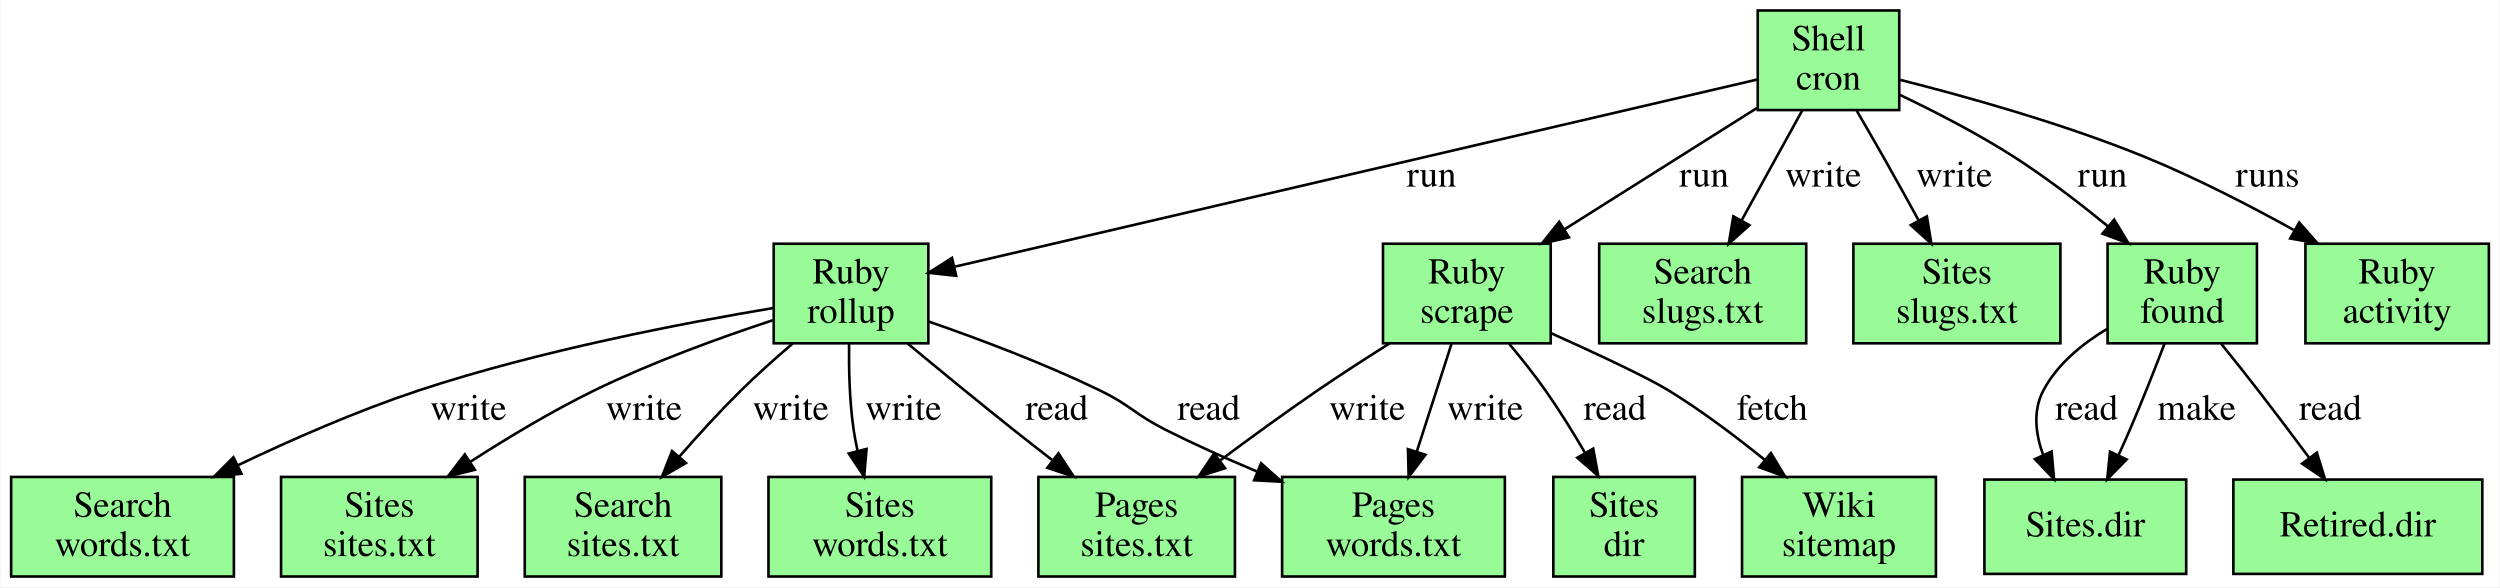
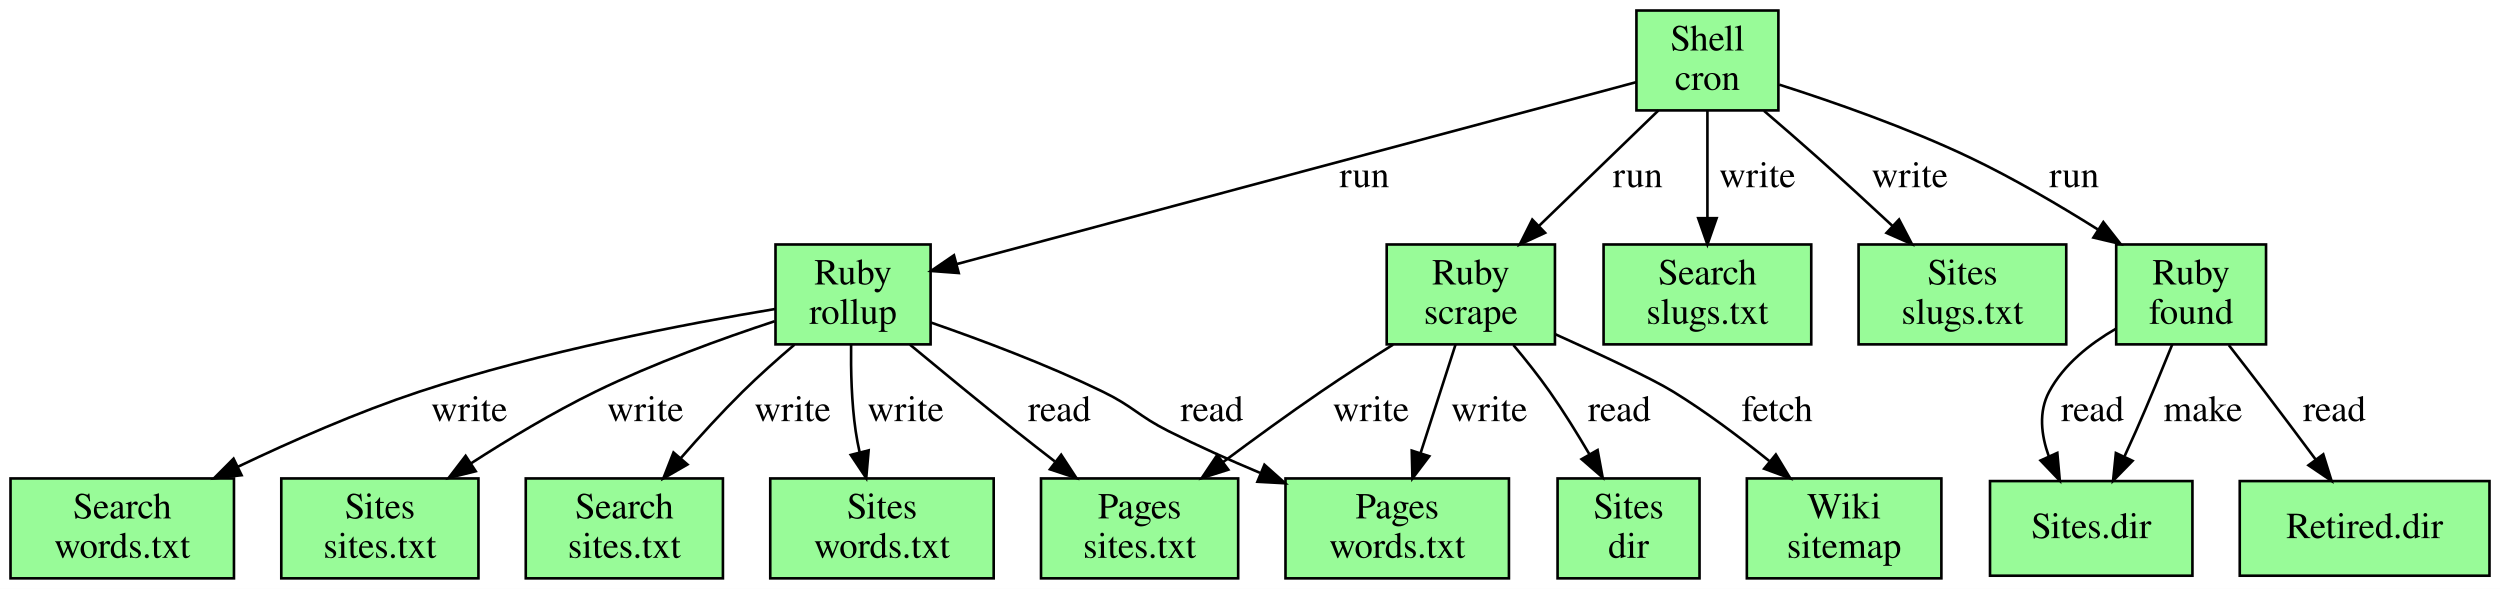
- <svg xmlns="http://www.w3.org/2000/svg" width="954pt" height="224pt" viewBox="0.00 0.00 953.50 224.00">
+ <svg xmlns="http://www.w3.org/2000/svg" width="951pt" height="224pt" viewBox="0.00 0.00 951.00 224.00">
  <g id="graph0" class="graph" transform="scale(1 1) rotate(0) translate(4 220)">
-     <polygon fill="white" stroke="transparent" points="-4,4 -4,-220 949.5,-220 949.5,4 -4,4" />
+     <polygon fill="white" stroke="transparent" points="-4,4 -4,-220 947,-220 947,4 -4,4" />
    <g id="node1" class="node">
-       <polygon fill="palegreen" stroke="black" points="720.5,-216 666.5,-216 666.5,-178 720.5,-178 720.5,-216" />
-       <text text-anchor="middle" x="693.5" y="-200.8" font-family="Times,serif" font-size="14.00">Shell</text>
-       <text text-anchor="middle" x="693.5" y="-185.8" font-family="Times,serif" font-size="14.00">cron</text>
+       <polygon fill="palegreen" stroke="black" points="672.5,-216 618.5,-216 618.5,-178 672.5,-178 672.5,-216" />
+       <text text-anchor="middle" x="645.5" y="-200.8" font-family="Times,serif" font-size="14.00">Shell</text>
+       <text text-anchor="middle" x="645.5" y="-185.8" font-family="Times,serif" font-size="14.00">cron</text>
    </g>
    <g id="node2" class="node">
      <polygon fill="palegreen" stroke="black" points="587.5,-127 523.5,-127 523.5,-89 587.5,-89 587.5,-127" />
      <text text-anchor="middle" x="555.5" y="-111.8" font-family="Times,serif" font-size="14.00">Ruby</text>
      <text text-anchor="middle" x="555.5" y="-96.8" font-family="Times,serif" font-size="14.00">scrape</text>
    </g>
    <g id="edge1" class="edge">
-       <path fill="none" stroke="black" d="M666.24,-178.81C645.2,-165.55 615.88,-147.06 592.69,-132.45" />
-       <polygon fill="black" stroke="black" points="594.46,-129.42 584.13,-127.05 590.73,-135.35 594.46,-129.42" />
-       <text text-anchor="middle" x="646" y="-148.8" font-family="Times,serif" font-size="14.00">run</text>
+       <path fill="none" stroke="black" d="M626.85,-177.97C613.7,-165.26 595.91,-148.06 581.38,-134.02" />
+       <polygon fill="black" stroke="black" points="583.75,-131.44 574.12,-127 578.88,-136.47 583.75,-131.44" />
+       <text text-anchor="middle" x="619" y="-148.8" font-family="Times,serif" font-size="14.00">run</text>
    </g>
    <g id="node3" class="node">
      <polygon fill="palegreen" stroke="black" points="350,-127 291,-127 291,-89 350,-89 350,-127" />
      <text text-anchor="middle" x="320.5" y="-111.8" font-family="Times,serif" font-size="14.00">Ruby</text>
      <text text-anchor="middle" x="320.5" y="-96.8" font-family="Times,serif" font-size="14.00">rollup</text>
    </g>
    <g id="edge2" class="edge">
-       <path fill="none" stroke="black" d="M666.37,-189.67C601.37,-174.51 436.44,-136.04 360.23,-118.27" />
-       <polygon fill="black" stroke="black" points="360.62,-114.76 350.08,-115.9 359.03,-121.58 360.62,-114.76" />
-       <text text-anchor="middle" x="542" y="-148.8" font-family="Times,serif" font-size="14.00">run</text>
+       <path fill="none" stroke="black" d="M618.35,-188.73C560.89,-173.35 426.77,-137.45 359.89,-119.54" />
+       <polygon fill="black" stroke="black" points="360.7,-116.14 350.14,-116.93 358.89,-122.9 360.7,-116.14" />
+       <text text-anchor="middle" x="515" y="-148.8" font-family="Times,serif" font-size="14.00">run</text>
    </g>
    <g id="node4" class="node">
      <polygon fill="palegreen" stroke="black" points="685,-127 606,-127 606,-89 685,-89 685,-127" />
      <text text-anchor="middle" x="645.5" y="-111.8" font-family="Times,serif" font-size="14.00">Search</text>
      <text text-anchor="middle" x="645.5" y="-96.8" font-family="Times,serif" font-size="14.00">slugs.txt</text>
    </g>
    <g id="edge3" class="edge">
-       <path fill="none" stroke="black" d="M683.55,-177.97C676.86,-165.84 667.92,-149.63 660.38,-135.97" />
-       <polygon fill="black" stroke="black" points="663.33,-134.07 655.43,-127 657.2,-137.45 663.33,-134.07" />
-       <text text-anchor="middle" x="691.5" y="-148.8" font-family="Times,serif" font-size="14.00">write</text>
+       <path fill="none" stroke="black" d="M645.5,-177.97C645.5,-166.19 645.5,-150.56 645.5,-137.16" />
+       <polygon fill="black" stroke="black" points="649,-137 645.5,-127 642,-137 649,-137" />
+       <text text-anchor="middle" x="664.5" y="-148.8" font-family="Times,serif" font-size="14.00">write</text>
    </g>
    <g id="node5" class="node">
      <polygon fill="palegreen" stroke="black" points="782,-127 703,-127 703,-89 782,-89 782,-127" />
      <text text-anchor="middle" x="742.5" y="-111.8" font-family="Times,serif" font-size="14.00">Sites</text>
      <text text-anchor="middle" x="742.5" y="-96.8" font-family="Times,serif" font-size="14.00">slugs.txt</text>
    </g>
    <g id="edge4" class="edge">
-       <path fill="none" stroke="black" d="M704.28,-177.74C707.59,-172.07 711.22,-165.79 714.5,-160 718.89,-152.25 723.57,-143.79 727.83,-136.03" />
-       <polygon fill="black" stroke="black" points="731.04,-137.45 732.77,-127 724.9,-134.1 731.04,-137.45" />
-       <text text-anchor="middle" x="741.5" y="-148.8" font-family="Times,serif" font-size="14.00">write</text>
+       <path fill="none" stroke="black" d="M667.01,-177.85C673.63,-172.18 680.91,-165.88 687.5,-160 696.82,-151.69 706.88,-142.45 715.81,-134.14" />
+       <polygon fill="black" stroke="black" points="718.4,-136.51 723.32,-127.12 713.63,-131.39 718.4,-136.51" />
+       <text text-anchor="middle" x="722.5" y="-148.8" font-family="Times,serif" font-size="14.00">write</text>
    </g>
    <g id="node6" class="node">
-       <polygon fill="palegreen" stroke="black" points="857,-127 800,-127 800,-89 857,-89 857,-127" />
-       <text text-anchor="middle" x="828.5" y="-111.8" font-family="Times,serif" font-size="14.00">Ruby</text>
-       <text text-anchor="middle" x="828.5" y="-96.8" font-family="Times,serif" font-size="14.00">found</text>
+       <polygon fill="palegreen" stroke="black" points="858,-127 801,-127 801,-89 858,-89 858,-127" />
+       <text text-anchor="middle" x="829.5" y="-111.8" font-family="Times,serif" font-size="14.00">Ruby</text>
+       <text text-anchor="middle" x="829.5" y="-96.8" font-family="Times,serif" font-size="14.00">found</text>
    </g>
    <g id="edge5" class="edge">
-       <path fill="none" stroke="black" d="M720.51,-183.9C734.07,-177.43 750.55,-168.96 764.5,-160 776.69,-152.17 789.33,-142.48 800.12,-133.66" />
-       <polygon fill="black" stroke="black" points="802.52,-136.21 807.98,-127.13 798.05,-130.83 802.52,-136.21" />
-       <text text-anchor="middle" x="798" y="-148.8" font-family="Times,serif" font-size="14.00">run</text>
+       <path fill="none" stroke="black" d="M672.83,-187.8C693.28,-181.27 721.69,-171.37 745.5,-160 761.95,-152.14 779.29,-141.96 793.93,-132.77" />
+       <polygon fill="black" stroke="black" points="796.11,-135.53 802.65,-127.2 792.34,-129.63 796.11,-135.53" />
+       <text text-anchor="middle" x="785" y="-148.8" font-family="Times,serif" font-size="14.00">run</text>
    </g>
-     <g id="node7" class="node">
-       <polygon fill="palegreen" stroke="black" points="945.5,-127 875.5,-127 875.5,-89 945.5,-89 945.5,-127" />
-       <text text-anchor="middle" x="910.5" y="-111.8" font-family="Times,serif" font-size="14.00">Ruby</text>
-       <text text-anchor="middle" x="910.5" y="-96.8" font-family="Times,serif" font-size="14.00">activity</text>
-     </g>
-     <g id="edge6" class="edge">
-       <path fill="none" stroke="black" d="M720.94,-189.5C745.82,-183.22 783.27,-172.79 814.5,-160 833.66,-152.15 854.02,-141.67 871.04,-132.25" />
-       <polygon fill="black" stroke="black" points="873.12,-135.09 880.12,-127.14 869.69,-128.99 873.12,-135.09" />
-       <text text-anchor="middle" x="861" y="-148.8" font-family="Times,serif" font-size="14.00">runs</text>
-     </g>
-     <g id="node10" class="node">
+     <g id="node9" class="node">
      <polygon fill="palegreen" stroke="black" points="570,-38 485,-38 485,0 570,0 570,-38" />
      <text text-anchor="middle" x="527.5" y="-22.8" font-family="Times,serif" font-size="14.00">Pages</text>
      <text text-anchor="middle" x="527.5" y="-7.8" font-family="Times,serif" font-size="14.00">words.txt</text>
    </g>
-     <g id="edge18" class="edge">
+     <g id="edge17" class="edge">
      <path fill="none" stroke="black" d="M549.7,-88.97C545.87,-77.08 540.78,-61.25 536.43,-47.76" />
      <polygon fill="black" stroke="black" points="539.69,-46.45 533.29,-38 533.03,-48.59 539.69,-46.45" />
      <text text-anchor="middle" x="562.5" y="-59.8" font-family="Times,serif" font-size="14.00">write</text>
    </g>
-     <g id="node11" class="node">
+     <g id="node10" class="node">
      <polygon fill="palegreen" stroke="black" points="467,-38 392,-38 392,0 467,0 467,-38" />
      <text text-anchor="middle" x="429.5" y="-22.8" font-family="Times,serif" font-size="14.00">Pages</text>
      <text text-anchor="middle" x="429.5" y="-7.8" font-family="Times,serif" font-size="14.00">sites.txt</text>
    </g>
-     <g id="edge19" class="edge">
+     <g id="edge18" class="edge">
      <path fill="none" stroke="black" d="M525.94,-88.91C517.03,-83.3 507.29,-77.01 498.5,-71 486.13,-62.54 472.83,-52.86 461.24,-44.21" />
      <polygon fill="black" stroke="black" points="463.24,-41.34 453.14,-38.14 459.04,-46.94 463.24,-41.34" />
      <text text-anchor="middle" x="517.5" y="-59.8" font-family="Times,serif" font-size="14.00">write</text>
    </g>
-     <g id="node16" class="node">
+     <g id="node15" class="node">
      <polygon fill="palegreen" stroke="black" points="642.5,-38 588.5,-38 588.5,0 642.5,0 642.5,-38" />
      <text text-anchor="middle" x="615.5" y="-22.8" font-family="Times,serif" font-size="14.00">Sites</text>
      <text text-anchor="middle" x="615.5" y="-7.8" font-family="Times,serif" font-size="14.00">dir</text>
    </g>
-     <g id="edge16" class="edge">
+     <g id="edge15" class="edge">
      <path fill="none" stroke="black" d="M571.67,-88.77C576.33,-83.22 581.29,-76.99 585.5,-71 590.77,-63.51 596.01,-55.06 600.59,-47.22" />
      <polygon fill="black" stroke="black" points="603.72,-48.8 605.64,-38.39 597.64,-45.33 603.72,-48.8" />
      <text text-anchor="middle" x="612" y="-59.8" font-family="Times,serif" font-size="14.00">read</text>
    </g>
-     <g id="node17" class="node">
+     <g id="node16" class="node">
      <polygon fill="palegreen" stroke="black" points="734.5,-38 660.5,-38 660.5,0 734.5,0 734.5,-38" />
      <text text-anchor="middle" x="697.5" y="-22.8" font-family="Times,serif" font-size="14.00">Wiki</text>
      <text text-anchor="middle" x="697.5" y="-7.8" font-family="Times,serif" font-size="14.00">sitemap</text>
    </g>
-     <g id="edge17" class="edge">
+     <g id="edge16" class="edge">
      <path fill="none" stroke="black" d="M587.56,-92.89C604.9,-85.09 624.39,-75.99 632.5,-71 645.06,-63.28 658.01,-53.53 669.02,-44.64" />
      <polygon fill="black" stroke="black" points="671.53,-47.11 677.02,-38.05 667.08,-41.7 671.53,-47.11" />
      <text text-anchor="middle" x="672" y="-59.8" font-family="Times,serif" font-size="14.00">fetch</text>
    </g>
-     <g id="edge10" class="edge">
+     <g id="edge9" class="edge">
      <path fill="none" stroke="black" d="M350.17,-97.29C369.2,-90.69 394.23,-81.31 415.5,-71 427.16,-65.35 428.93,-61.83 440.5,-56 451.56,-50.43 463.7,-45 475.31,-40.12" />
      <polygon fill="black" stroke="black" points="476.99,-43.21 484.9,-36.16 474.32,-36.74 476.99,-43.21" />
      <text text-anchor="middle" x="457" y="-59.8" font-family="Times,serif" font-size="14.00">read</text>
    </g>
-     <g id="edge11" class="edge">
+     <g id="edge10" class="edge">
      <path fill="none" stroke="black" d="M342.16,-88.88C353.99,-79.05 368.96,-66.75 382.5,-56 387.24,-52.23 392.3,-48.29 397.26,-44.46" />
      <polygon fill="black" stroke="black" points="399.67,-47.02 405.47,-38.15 395.4,-41.47 399.67,-47.02" />
      <text text-anchor="middle" x="399" y="-59.8" font-family="Times,serif" font-size="14.00">read</text>
    </g>
-     <g id="node12" class="node">
+     <g id="node11" class="node">
      <polygon fill="palegreen" stroke="black" points="374,-38 289,-38 289,0 374,0 374,-38" />
      <text text-anchor="middle" x="331.5" y="-22.8" font-family="Times,serif" font-size="14.00">Sites</text>
      <text text-anchor="middle" x="331.5" y="-7.8" font-family="Times,serif" font-size="14.00">words.txt</text>
    </g>
-     <g id="edge12" class="edge">
+     <g id="edge11" class="edge">
      <path fill="none" stroke="black" d="M319.76,-88.97C319.63,-79.17 319.91,-66.87 321.5,-56 321.89,-53.32 322.42,-50.57 323.03,-47.82" />
      <polygon fill="black" stroke="black" points="326.43,-48.68 325.51,-38.12 319.64,-46.95 326.43,-48.68" />
      <text text-anchor="middle" x="340.5" y="-59.8" font-family="Times,serif" font-size="14.00">write</text>
    </g>
-     <g id="node13" class="node">
+     <g id="node12" class="node">
      <polygon fill="palegreen" stroke="black" points="85,-38 0,-38 0,0 85,0 85,-38" />
      <text text-anchor="middle" x="42.5" y="-22.8" font-family="Times,serif" font-size="14.00">Search</text>
      <text text-anchor="middle" x="42.5" y="-7.8" font-family="Times,serif" font-size="14.00">words.txt</text>
    </g>
-     <g id="edge13" class="edge">
+     <g id="edge12" class="edge">
      <path fill="none" stroke="black" d="M290.79,-102.45C257.37,-96.88 201.71,-86.28 155.5,-71 132.11,-63.26 107.04,-52.25 86.48,-42.44" />
      <polygon fill="black" stroke="black" points="87.89,-39.23 77.37,-38.03 84.84,-45.53 87.89,-39.23" />
      <text text-anchor="middle" x="174.5" y="-59.8" font-family="Times,serif" font-size="14.00">write</text>
    </g>
-     <g id="node14" class="node">
+     <g id="node13" class="node">
      <polygon fill="palegreen" stroke="black" points="178,-38 103,-38 103,0 178,0 178,-38" />
      <text text-anchor="middle" x="140.5" y="-22.8" font-family="Times,serif" font-size="14.00">Sites</text>
      <text text-anchor="middle" x="140.5" y="-7.8" font-family="Times,serif" font-size="14.00">sites.txt</text>
    </g>
-     <g id="edge14" class="edge">
+     <g id="edge13" class="edge">
      <path fill="none" stroke="black" d="M290.69,-97.81C270.92,-91.3 244.65,-81.82 222.5,-71 206.41,-63.14 189.47,-52.96 175.19,-43.76" />
      <polygon fill="black" stroke="black" points="176.96,-40.74 166.67,-38.2 173.12,-46.6 176.96,-40.74" />
      <text text-anchor="middle" x="241.5" y="-59.8" font-family="Times,serif" font-size="14.00">write</text>
    </g>
-     <g id="node15" class="node">
+     <g id="node14" class="node">
      <polygon fill="palegreen" stroke="black" points="271,-38 196,-38 196,0 271,0 271,-38" />
      <text text-anchor="middle" x="233.5" y="-22.8" font-family="Times,serif" font-size="14.00">Search</text>
      <text text-anchor="middle" x="233.5" y="-7.8" font-family="Times,serif" font-size="14.00">sites.txt</text>
    </g>
-     <g id="edge15" class="edge">
+     <g id="edge14" class="edge">
      <path fill="none" stroke="black" d="M298.19,-88.87C291.67,-83.32 284.66,-77.07 278.5,-71 270.47,-63.08 262.17,-53.98 254.92,-45.67" />
      <polygon fill="black" stroke="black" points="257.51,-43.31 248.33,-38.02 252.2,-47.88 257.51,-43.31" />
      <text text-anchor="middle" x="297.5" y="-59.8" font-family="Times,serif" font-size="14.00">write</text>
    </g>
-     <g id="node8" class="node">
+     <g id="node7" class="node">
      <polygon fill="palegreen" stroke="black" points="830,-37 753,-37 753,-1 830,-1 830,-37" />
      <text text-anchor="middle" x="791.5" y="-15.3" font-family="Times,serif" font-size="14.00">Sites.dir</text>
    </g>
-     <g id="edge7" class="edge">
-       <path fill="none" stroke="black" d="M799.8,-94.48C790.3,-88.78 780.81,-81.03 775.5,-71 771.44,-63.34 772.48,-54.47 775.43,-46.31" />
-       <polygon fill="black" stroke="black" points="778.64,-47.71 779.58,-37.15 772.26,-44.81 778.64,-47.71" />
+     <g id="edge6" class="edge">
+       <path fill="none" stroke="black" d="M800.84,-94.92C790.98,-89.21 781.03,-81.33 775.5,-71 771.41,-63.36 772.44,-54.5 775.39,-46.33" />
+       <polygon fill="black" stroke="black" points="778.6,-47.72 779.55,-37.17 772.23,-44.83 778.6,-47.72" />
      <text text-anchor="middle" x="792" y="-59.8" font-family="Times,serif" font-size="14.00">read</text>
    </g>
-     <g id="edge9" class="edge">
-       <path fill="none" stroke="black" d="M821.76,-88.94C818.01,-79.13 813.17,-66.83 808.5,-56 807.16,-52.89 805.71,-49.65 804.24,-46.45" />
-       <polygon fill="black" stroke="black" points="807.27,-44.68 799.87,-37.11 800.93,-47.65 807.27,-44.68" />
+     <g id="edge8" class="edge">
+       <path fill="none" stroke="black" d="M822.33,-88.97C818.37,-79.17 813.3,-66.86 808.5,-56 807.13,-52.9 805.66,-49.67 804.19,-46.47" />
+       <polygon fill="black" stroke="black" points="807.22,-44.7 799.81,-37.13 800.88,-47.67 807.22,-44.7" />
      <text text-anchor="middle" x="834" y="-59.8" font-family="Times,serif" font-size="14.00">make</text>
    </g>
-     <g id="node9" class="node">
+     <g id="node8" class="node">
      <polygon fill="palegreen" stroke="black" points="943,-37 848,-37 848,-1 943,-1 943,-37" />
      <text text-anchor="middle" x="895.5" y="-15.3" font-family="Times,serif" font-size="14.00">Retired.dir</text>
    </g>
-     <g id="edge8" class="edge">
-       <path fill="none" stroke="black" d="M843.39,-88.79C847.96,-83.13 852.98,-76.84 857.5,-71 863.93,-62.71 870.81,-53.55 876.94,-45.3" />
-       <polygon fill="black" stroke="black" points="879.86,-47.24 882.99,-37.12 874.23,-43.08 879.86,-47.24" />
-       <text text-anchor="middle" x="885" y="-59.8" font-family="Times,serif" font-size="14.00">read</text>
+     <g id="edge7" class="edge">
+       <path fill="none" stroke="black" d="M843.82,-88.74C848.23,-83.08 853.09,-76.8 857.5,-71 863.85,-62.65 870.73,-53.48 876.85,-45.24" />
+       <polygon fill="black" stroke="black" points="879.77,-47.18 882.92,-37.07 874.15,-43.01 879.77,-47.18" />
+       <text text-anchor="middle" x="884" y="-59.8" font-family="Times,serif" font-size="14.00">read</text>
    </g>
  </g>
</svg>
